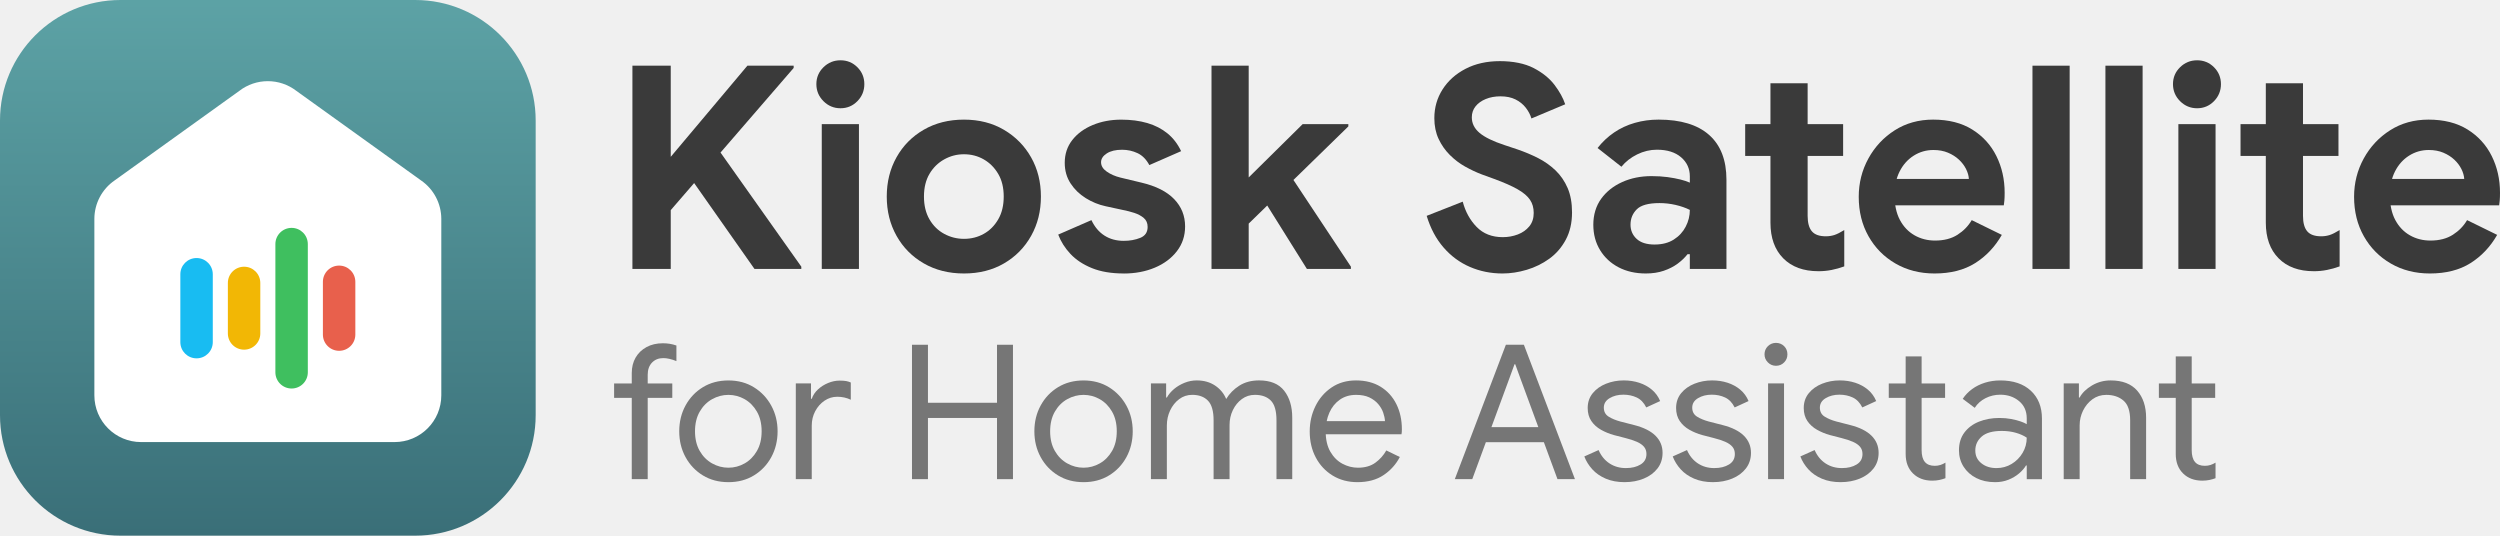
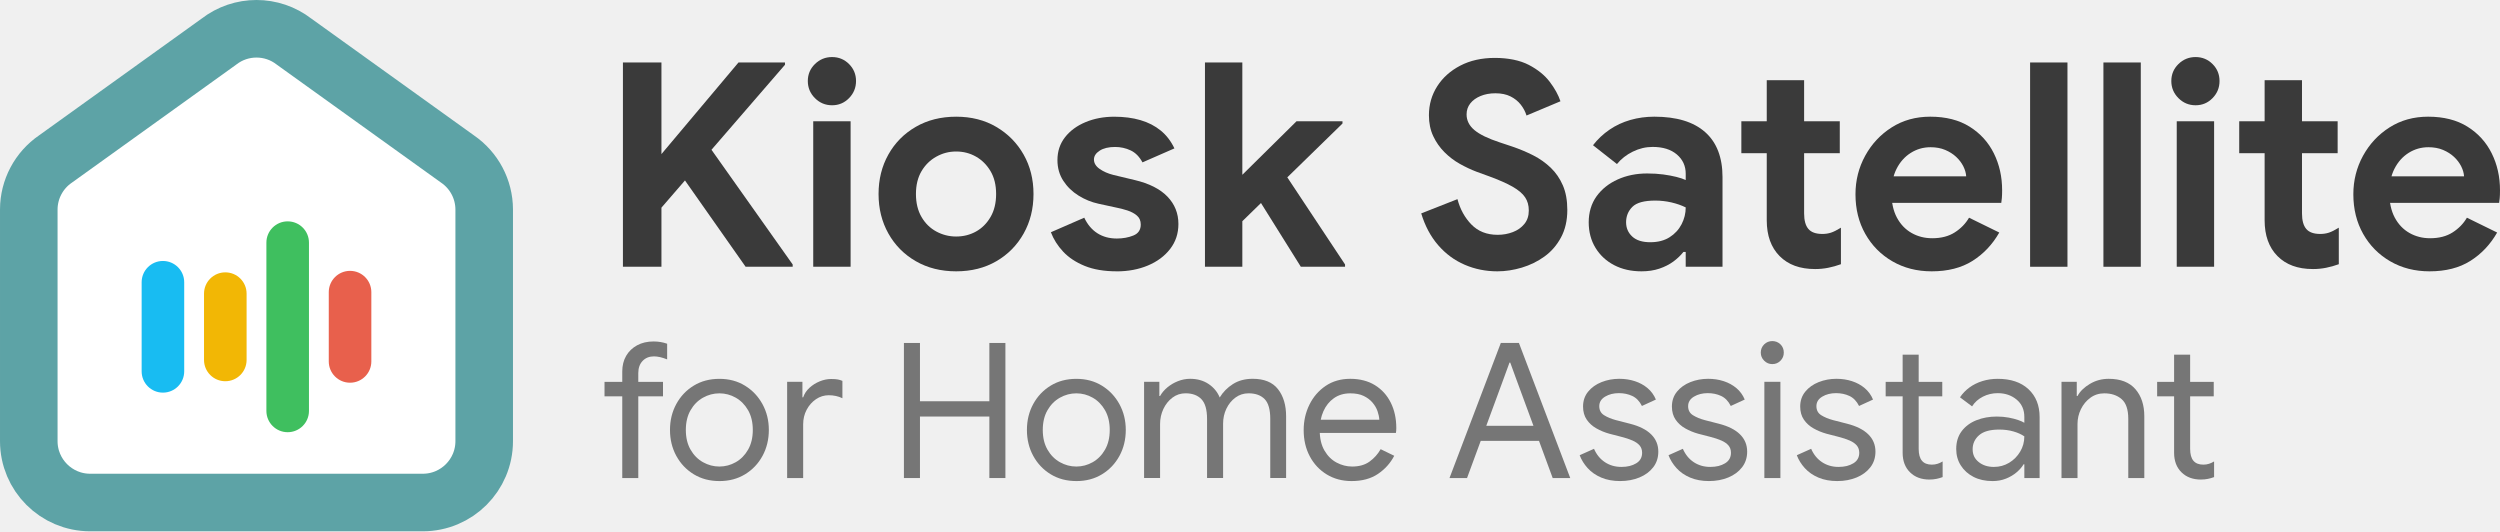
- <svg xmlns="http://www.w3.org/2000/svg" viewBox="0 0 2276.48 487.78">
-   <defs>
-     <linearGradient id="c" x1="838.79" y1="664.46" x2="838.79" y2="663.98" gradientTransform="translate(-858675.501 680403.694) scale(1024 -1024)" gradientUnits="userSpaceOnUse">
-       <stop offset="0" stop-color="#5da3a6" />
-       <stop offset="1" stop-color="#3a6f78" />
-     </linearGradient>
-   </defs>
+ <svg xmlns="http://www.w3.org/2000/svg" viewBox="0 0 2264.97 481.35">
  <g id="a">
-     <path d="M575.87,244.89V59.81h34.9v185.08h-34.9ZM593.97,210.77l.52-48.6,86.08-102.36h42.13v2.07l-128.73,148.89h0ZM687.02,244.89l-64.11-91.25,24.04-27.66,82.72,116.84v2.07h-42.65Z" fill="#3a3a3a" />
-     <path d="M765.35,98.58c-6.03,0-11.2-2.15-15.51-6.46s-6.46-9.48-6.46-15.51,2.15-11.16,6.46-15.38c4.31-4.22,9.48-6.33,15.51-6.33s11.16,2.11,15.38,6.33c4.22,4.22,6.33,9.35,6.33,15.38s-2.11,11.2-6.33,15.51c-4.22,4.31-9.35,6.46-15.38,6.46ZM748.29,244.89V113.06h33.86v131.83h-33.86Z" fill="#3a3a3a" />
-     <path d="M877.79,249.03c-13.79,0-25.98-3.06-36.58-9.18-10.6-6.11-18.87-14.48-24.82-25.07-5.95-10.6-8.92-22.53-8.92-35.8s2.97-25.2,8.92-35.8,14.22-18.96,24.82-25.07c10.6-6.12,22.79-9.18,36.58-9.18s25.93,3.1,36.45,9.31c10.51,6.2,18.74,14.56,24.69,25.07,5.95,10.51,8.92,22.4,8.92,35.67s-2.97,25.2-8.92,35.8-14.18,18.96-24.69,25.07c-10.51,6.12-22.66,9.18-36.45,9.18h0ZM877.79,217.49c6.55,0,12.54-1.51,17.97-4.52,5.43-3.01,9.82-7.41,13.18-13.18s5.04-12.71,5.04-20.81-1.68-14.99-5.04-20.68c-3.36-5.69-7.75-10.08-13.18-13.18-5.43-3.1-11.42-4.65-17.97-4.65s-12.37,1.55-17.96,4.65c-5.6,3.1-10.08,7.5-13.44,13.18-3.36,5.69-5.04,12.58-5.04,20.68s1.68,15.04,5.04,20.81c3.36,5.78,7.84,10.17,13.44,13.18,5.6,3.02,11.59,4.52,17.96,4.52h0Z" fill="#3a3a3a" />
-     <path d="M1023.32,249.03c-11.37,0-21.07-1.64-29.08-4.91s-14.52-7.58-19.52-12.92-8.7-11.2-11.12-17.58l30.24-13.18c2.93,6.2,6.89,10.9,11.89,14.09s10.86,4.78,17.58,4.78c5.51,0,10.51-.9,14.99-2.71,4.48-1.81,6.72-5.13,6.72-9.95,0-3.45-1.16-6.16-3.49-8.14s-5.21-3.53-8.66-4.65c-3.45-1.12-6.98-2.02-10.6-2.71l-15.51-3.36c-6.38-1.38-12.41-3.83-18.09-7.37-5.69-3.53-10.3-8.01-13.83-13.44-3.53-5.43-5.3-11.67-5.3-18.74,0-7.92,2.28-14.82,6.85-20.68,4.56-5.86,10.77-10.42,18.61-13.7,7.84-3.27,16.5-4.91,25.98-4.91,8.79,0,16.71,1.03,23.78,3.1,7.06,2.07,13.18,5.21,18.35,9.44,5.17,4.22,9.31,9.61,12.41,16.16l-28.95,12.67c-2.76-5.17-6.33-8.79-10.73-10.86s-9.09-3.1-14.09-3.1c-5.86,0-10.51,1.12-13.96,3.36s-5.17,4.91-5.17,8.01c0,3.28,1.72,6.12,5.17,8.53,3.45,2.42,7.58,4.23,12.41,5.43l19.39,4.65c13.09,3.1,22.96,8.1,29.6,14.99,6.63,6.89,9.95,15.17,9.95,24.82,0,8.62-2.5,16.16-7.5,22.62-5,6.46-11.72,11.46-20.16,14.99-8.45,3.53-17.84,5.3-28.18,5.3l.02-.03Z" fill="#3a3a3a" />
-     <path d="M1103.19,244.89V59.81h33.86v185.08h-33.86ZM1123.1,217.23v-41.88l63.07-62.3h41.62v2.07l-104.69,102.1h0ZM1190.05,244.89l-44.46-71.09,23.52-23.01,61,92.02v2.07h-40.07,0Z" fill="#3a3a3a" />
-     <path d="M1368.14,249.03c-10.51,0-20.38-1.98-29.6-5.95-9.22-3.96-17.23-9.86-24.04-17.71-6.81-7.84-11.93-17.45-15.38-28.82l32.83-12.92c2.41,9.14,6.63,16.8,12.67,23.01,6.03,6.2,13.96,9.31,23.78,9.31,4.82,0,9.39-.82,13.7-2.46,4.31-1.64,7.79-4.09,10.47-7.37,2.67-3.27,4.01-7.32,4.01-12.15s-1.12-8.66-3.36-12.02-5.99-6.55-11.25-9.56-12.37-6.16-21.33-9.44l-11.37-4.14c-5-1.89-10.04-4.27-15.12-7.11s-9.74-6.37-13.96-10.6c-4.22-4.22-7.63-9.09-10.21-14.6-2.58-5.51-3.88-11.8-3.88-18.87,0-9.65,2.5-18.39,7.5-26.24,5-7.84,11.98-14.09,20.94-18.74s19.39-6.98,31.28-6.98,22.66,2.11,30.76,6.33c8.1,4.22,14.43,9.35,19,15.38,4.56,6.03,7.79,11.89,9.69,17.58l-30.76,12.92c-1.03-3.45-2.76-6.72-5.17-9.82-2.42-3.1-5.52-5.6-9.31-7.5-3.79-1.89-8.36-2.84-13.7-2.84-5,0-9.48.82-13.44,2.46-3.97,1.64-7.07,3.88-9.31,6.72-2.24,2.84-3.36,6.16-3.36,9.95,0,5.52,2.37,10.25,7.11,14.22s12.36,7.67,22.88,11.12l11.63,3.88c6.55,2.24,12.8,4.87,18.74,7.88,5.95,3.02,11.24,6.77,15.9,11.24,4.65,4.48,8.31,9.82,10.99,16.03,2.67,6.2,4.01,13.62,4.01,22.23,0,9.48-1.9,17.75-5.69,24.82-3.79,7.07-8.79,12.84-14.99,17.32-6.2,4.48-13.05,7.84-20.55,10.08s-14.86,3.36-22.1,3.36h-.01Z" fill="#3a3a3a" />
-     <path d="M1498.68,249.03c-9.31,0-17.54-1.85-24.69-5.56-7.15-3.7-12.8-8.92-16.93-15.64s-6.2-14.48-6.2-23.26,2.37-16.97,7.11-23.52,11.12-11.63,19.13-15.25,16.93-5.43,26.75-5.43c5.34,0,10.21.3,14.61.9,4.39.61,8.31,1.34,11.76,2.2,3.44.86,6.29,1.81,8.53,2.84v-5.69c0-7.06-2.67-12.88-8.01-17.45-5.34-4.56-12.67-6.85-21.97-6.85-6.2,0-12.19,1.42-17.97,4.27-5.78,2.84-10.56,6.59-14.35,11.24l-21.71-17.06c4.31-5.51,9.31-10.21,14.99-14.09,5.69-3.88,11.98-6.81,18.87-8.79s14.13-2.97,21.71-2.97c20.16,0,35.5,4.65,46.01,13.96s15.77,22.92,15.77,40.84v81.17h-33.35v-13.44h-2.07c-2.42,3.1-5.43,5.99-9.05,8.66s-7.84,4.82-12.67,6.46c-4.83,1.64-10.25,2.46-16.29,2.46h.02ZM1506.69,222.66c6.89,0,12.71-1.51,17.45-4.52,4.74-3.01,8.36-6.94,10.86-11.76,2.5-4.82,3.75-9.91,3.75-15.25-3.79-1.89-8.1-3.4-12.92-4.52-4.83-1.12-9.74-1.68-14.73-1.68-10,0-16.89,1.9-20.68,5.69-3.79,3.79-5.69,8.45-5.69,13.96,0,5.17,1.85,9.48,5.56,12.92,3.7,3.45,9.18,5.17,16.41,5.17h-.01Z" fill="#3a3a3a" />
-     <path d="M1589.15,142.01v-28.95h24.3v28.95h-24.3ZM1655.84,246.96c-13.62,0-24.3-3.92-32.05-11.76s-11.63-18.65-11.63-32.44v-126.92h33.86v120.72c0,6.38,1.29,11.07,3.88,14.09,2.58,3.02,6.81,4.52,12.67,4.52,2.75,0,5.34-.39,7.75-1.16,2.41-.78,5.43-2.28,9.05-4.52v33.09c-3.79,1.38-7.63,2.46-11.5,3.23-3.88.78-7.88,1.16-12.02,1.16h-.01ZM1644.73,142.01v-28.95h33.6v28.95h-33.6Z" fill="#3a3a3a" />
-     <path d="M1761.57,249.03c-13.27,0-25.12-3.02-35.54-9.05-10.43-6.03-18.61-14.3-24.56-24.82-5.95-10.51-8.92-22.49-8.92-35.93,0-12.58,2.93-24.21,8.79-34.9,5.86-10.68,13.87-19.26,24.04-25.72s21.8-9.69,34.9-9.69c14.13,0,26.02,3.02,35.67,9.05,9.65,6.03,16.97,14.09,21.97,24.17s7.5,21.24,7.5,33.48c0,2.76-.09,5.13-.26,7.11s-.35,3.41-.52,4.27h-113.22v-24.04h81.43c-.17-2.93-1.03-5.95-2.58-9.05s-3.71-5.95-6.46-8.53c-2.76-2.58-6.08-4.69-9.95-6.33-3.88-1.64-8.32-2.46-13.31-2.46-6.55,0-12.54,1.73-17.97,5.17-5.43,3.45-9.69,8.23-12.79,14.35-3.1,6.12-4.65,13.4-4.65,21.84s1.64,16.24,4.91,22.36,7.71,10.77,13.31,13.96c5.6,3.19,11.85,4.78,18.74,4.78,8.1,0,14.9-1.76,20.42-5.3,5.51-3.53,9.82-7.97,12.92-13.31l27.4,13.44c-6.2,10.86-14.31,19.43-24.3,25.72-10,6.29-22.32,9.43-36.96,9.43h-.01Z" fill="#3a3a3a" />
-     <path d="M1850.75,244.89V59.81h33.86v185.08h-33.86Z" fill="#3a3a3a" />
-     <path d="M1917.18,244.89V59.81h33.86v185.08h-33.86Z" fill="#3a3a3a" />
-     <path d="M2000.67,98.58c-6.03,0-11.2-2.15-15.51-6.46s-6.46-9.48-6.46-15.51,2.15-11.16,6.46-15.38c4.31-4.22,9.48-6.33,15.51-6.33s11.16,2.11,15.38,6.33,6.33,9.35,6.33,15.38-2.11,11.2-6.33,15.51c-4.22,4.31-9.35,6.46-15.38,6.46ZM1983.61,244.89V113.06h33.86v131.83h-33.86Z" fill="#3a3a3a" />
-     <path d="M2040.21,142.01v-28.95h24.3v28.95h-24.3,0ZM2106.91,246.96c-13.62,0-24.3-3.92-32.05-11.76s-11.63-18.65-11.63-32.44v-126.92h33.86v120.72c0,6.38,1.29,11.07,3.88,14.09,2.58,3.02,6.81,4.52,12.67,4.52,2.75,0,5.34-.39,7.75-1.16,2.41-.78,5.43-2.28,9.05-4.52v33.09c-3.79,1.38-7.63,2.46-11.5,3.23-3.88.78-7.88,1.16-12.02,1.16h-.01ZM2095.79,142.01v-28.95h33.6v28.95h-33.6Z" fill="#3a3a3a" />
-     <path d="M2212.63,249.03c-13.27,0-25.12-3.02-35.54-9.05-10.43-6.03-18.61-14.3-24.56-24.82-5.95-10.51-8.92-22.49-8.92-35.93,0-12.58,2.93-24.21,8.79-34.9,5.86-10.68,13.87-19.26,24.04-25.72s21.8-9.69,34.9-9.69c14.13,0,26.02,3.02,35.67,9.05,9.65,6.03,16.97,14.09,21.97,24.17s7.5,21.24,7.5,33.48c0,2.76-.09,5.13-.26,7.11s-.35,3.41-.52,4.27h-113.22v-24.04h81.43c-.17-2.93-1.03-5.95-2.58-9.05s-3.71-5.95-6.46-8.53c-2.76-2.58-6.08-4.69-9.95-6.33-3.88-1.64-8.32-2.46-13.31-2.46-6.55,0-12.54,1.73-17.97,5.17-5.43,3.45-9.69,8.23-12.79,14.35-3.1,6.12-4.65,13.4-4.65,21.84s1.64,16.24,4.91,22.36,7.71,10.77,13.31,13.96,11.85,4.78,18.74,4.78c8.1,0,14.9-1.76,20.42-5.3,5.51-3.53,9.82-7.97,12.92-13.31l27.4,13.44c-6.2,10.86-14.31,19.43-24.3,25.72-10,6.29-22.32,9.43-36.96,9.43h0Z" fill="#3a3a3a" />
-     <path d="M559.2,362.31v-13.16h16.92v13.16h-16.92ZM575.27,436.31v-96.57c0-5.35,1.17-10.05,3.5-14.1,2.33-4.04,5.64-7.23,9.91-9.57,4.27-2.33,9.26-3.5,14.96-3.5,2.16,0,4.27.17,6.32.51s4.04.86,5.98,1.54v14.19c-2.28-.91-4.42-1.59-6.41-2.05-2-.45-3.85-.68-5.55-.68-4.22,0-7.64,1.37-10.26,4.1s-3.93,6.44-3.93,11.11v95.03h-14.53.01ZM588.94,362.31v-13.16h23.24v13.16h-23.24Z" fill="#767676" />
-     <path d="M663.29,439.05c-8.78,0-16.52-2.05-23.24-6.15s-11.99-9.66-15.81-16.66c-3.82-7.01-5.73-14.84-5.73-23.5s1.91-16.49,5.73-23.5,9.09-12.56,15.81-16.66,14.47-6.15,23.24-6.15,16.52,2.08,23.24,6.24,11.99,9.74,15.81,16.75,5.73,14.79,5.73,23.33-1.91,16.49-5.73,23.5-9.09,12.56-15.81,16.66-14.47,6.15-23.24,6.15h0ZM663.29,425.89c5.24,0,10.17-1.31,14.79-3.93,4.61-2.62,8.35-6.41,11.19-11.37,2.85-4.96,4.27-10.91,4.27-17.86s-1.43-12.9-4.27-17.86c-2.85-4.96-6.58-8.74-11.19-11.37-4.61-2.62-9.54-3.93-14.79-3.93s-10.2,1.31-14.87,3.93-8.43,6.41-11.28,11.37c-2.85,4.96-4.27,10.91-4.27,17.86s1.42,12.9,4.27,17.86c2.85,4.96,6.61,8.75,11.28,11.37,4.67,2.62,9.63,3.93,14.87,3.93h0Z" fill="#767676" />
-     <path d="M724.65,436.31v-87.17h13.84v14.02h.68c1.14-3.3,3.05-6.18,5.73-8.63s5.75-4.38,9.23-5.81c3.47-1.42,6.92-2.14,10.34-2.14,2.62,0,4.67.14,6.15.43,1.48.29,2.85.71,4.1,1.28v15.72c-1.82-.91-3.79-1.59-5.9-2.05-2.11-.45-4.25-.68-6.41-.68-4.22,0-8.09,1.2-11.62,3.59-3.53,2.39-6.35,5.58-8.46,9.57-2.11,3.99-3.16,8.37-3.16,13.16v48.71h-14.53.01Z" fill="#767676" />
-     <path d="M830.45,436.31v-122.38h14.53v122.38h-14.53ZM838.14,380.59v-13.84h73.15v13.84h-73.15ZM907.87,436.31v-122.38h14.53v122.38h-14.53Z" fill="#767676" />
-     <path d="M986.67,439.05c-8.78,0-16.52-2.05-23.24-6.15s-11.99-9.66-15.81-16.66c-3.82-7.01-5.73-14.84-5.73-23.5s1.91-16.49,5.73-23.5,9.09-12.56,15.81-16.66,14.47-6.15,23.24-6.15,16.52,2.08,23.24,6.24,11.99,9.74,15.81,16.75c3.82,7.01,5.73,14.79,5.73,23.33s-1.91,16.49-5.73,23.5c-3.82,7.01-9.09,12.56-15.81,16.66s-14.47,6.15-23.24,6.15h0ZM986.67,425.89c5.24,0,10.17-1.31,14.79-3.93,4.61-2.62,8.35-6.41,11.19-11.37,2.85-4.96,4.27-10.91,4.27-17.86s-1.43-12.9-4.27-17.86c-2.85-4.96-6.58-8.74-11.19-11.37-4.61-2.62-9.54-3.93-14.79-3.93s-10.2,1.31-14.87,3.93-8.43,6.41-11.28,11.37c-2.85,4.96-4.27,10.91-4.27,17.86s1.42,12.9,4.27,17.86c2.85,4.96,6.61,8.75,11.28,11.37,4.67,2.62,9.63,3.93,14.87,3.93h0Z" fill="#767676" />
-     <path d="M1048.03,436.31v-87.17h13.84v12.82h.68c1.59-2.85,3.79-5.44,6.58-7.78,2.79-2.33,5.98-4.21,9.57-5.64,3.59-1.42,7.26-2.14,11.02-2.14,6.49,0,12.08,1.57,16.75,4.7,4.67,3.14,8.03,7.21,10.08,12.22,2.96-4.9,6.95-8.94,11.96-12.14,5.01-3.19,11-4.79,17.95-4.79,10.37,0,18,3.14,22.9,9.4,4.9,6.27,7.35,14.47,7.35,24.61v55.89h-14.36v-53.67c0-8.43-1.71-14.38-5.13-17.86-3.42-3.47-8.26-5.21-14.53-5.21-4.44,0-8.4,1.28-11.88,3.85-3.48,2.56-6.21,5.93-8.2,10.08-2,4.16-2.99,8.69-2.99,13.59v49.22h-14.53v-53.5c0-8.43-1.71-14.41-5.13-17.95-3.42-3.53-8.2-5.3-14.36-5.3-4.44,0-8.4,1.31-11.88,3.93s-6.21,6.04-8.2,10.26-2.99,8.78-2.99,13.67v48.88h-14.53l.03.03Z" fill="#767676" />
-     <path d="M1236.04,439.05c-8.43,0-15.93-2-22.48-5.98-6.55-3.99-11.68-9.46-15.38-16.41s-5.56-14.87-5.56-23.76c0-8.32,1.74-16.01,5.21-23.07s8.38-12.73,14.7-17.01c6.32-4.27,13.76-6.41,22.3-6.41s16.09,1.91,22.31,5.73c6.21,3.82,11,9.09,14.36,15.81s5.04,14.42,5.04,23.07c0,.8-.03,1.6-.09,2.39-.06.8-.14,1.48-.26,2.05h-75.03v-11.96h59.99c-.11-2.39-.66-4.98-1.62-7.78-.97-2.79-2.51-5.41-4.61-7.86-2.11-2.45-4.79-4.44-8.03-5.98s-7.26-2.31-12.05-2.31c-5.7,0-10.63,1.45-14.78,4.36-4.16,2.91-7.35,6.87-9.57,11.88-2.22,5.02-3.33,10.71-3.33,17.09,0,7.41,1.42,13.56,4.27,18.46s6.52,8.55,11.02,10.94,9.2,3.59,14.1,3.59c6.38,0,11.65-1.51,15.81-4.53s7.49-6.75,10-11.2l12.31,5.98c-3.42,6.61-8.32,12.08-14.7,16.41-6.38,4.33-14.36,6.5-23.93,6.5h0Z" fill="#767676" />
-     <path d="M1324.74,436.31l46.49-122.38h16.41l46.49,122.38h-15.9l-33.67-91.44-4.79-13.16h-.68l-4.79,13.16-33.67,91.44h-15.9.01ZM1344.57,402.64l4.96-13.67h28.2v13.67h-33.16,0ZM1377.73,402.64v-13.67h28.2l4.96,13.67h-33.16,0Z" fill="#767676" />
-     <path d="M1479.42,439.05c-6.49,0-12.22-1.05-17.18-3.16-4.96-2.11-9.06-4.96-12.31-8.55s-5.67-7.49-7.26-11.71l12.99-5.81c2.28,5.24,5.58,9.29,9.91,12.14,4.33,2.85,9.29,4.27,14.87,4.27s9.83-1.08,13.42-3.25c3.59-2.16,5.38-5.35,5.38-9.57,0-2.62-.74-4.81-2.22-6.58-1.48-1.76-3.65-3.27-6.5-4.53-2.85-1.25-6.32-2.39-10.43-3.42l-10.6-2.74c-4.1-1.14-7.98-2.74-11.62-4.79-3.65-2.05-6.58-4.7-8.8-7.95-2.22-3.25-3.33-7.21-3.33-11.88,0-5.24,1.54-9.74,4.61-13.5,3.08-3.76,7.12-6.64,12.14-8.63,5.01-1.99,10.37-2.99,16.07-2.99,5.01,0,9.71.71,14.1,2.14,4.38,1.43,8.23,3.53,11.54,6.32,3.3,2.79,5.81,6.24,7.52,10.34l-12.65,5.81c-2.17-4.33-5.07-7.35-8.72-9.06s-7.69-2.56-12.14-2.56c-4.79,0-8.95,1.05-12.48,3.16-3.53,2.11-5.3,4.99-5.3,8.63s1.45,6.38,4.36,8.2,6.47,3.31,10.68,4.44l12.65,3.25c8.55,2.17,14.98,5.38,19.31,9.66,4.33,4.27,6.49,9.49,6.49,15.64,0,5.47-1.54,10.2-4.61,14.19-3.08,3.99-7.24,7.07-12.48,9.23s-11.05,3.25-17.43,3.25h.02Z" fill="#767676" />
-     <path d="M1559.92,439.05c-6.49,0-12.22-1.05-17.18-3.16-4.96-2.11-9.06-4.96-12.31-8.55s-5.67-7.49-7.26-11.71l12.99-5.81c2.28,5.24,5.58,9.29,9.91,12.14,4.33,2.85,9.29,4.27,14.87,4.27s9.83-1.08,13.42-3.25c3.59-2.16,5.38-5.35,5.38-9.57,0-2.62-.74-4.81-2.22-6.58-1.48-1.76-3.65-3.27-6.5-4.53-2.85-1.25-6.32-2.39-10.43-3.42l-10.6-2.74c-4.1-1.14-7.98-2.74-11.62-4.79-3.65-2.05-6.58-4.7-8.8-7.95-2.22-3.25-3.33-7.21-3.33-11.88,0-5.24,1.54-9.74,4.61-13.5,3.08-3.76,7.12-6.64,12.14-8.63,5.01-1.99,10.37-2.99,16.07-2.99,5.01,0,9.71.71,14.1,2.14,4.38,1.43,8.23,3.53,11.54,6.32,3.3,2.79,5.81,6.24,7.52,10.34l-12.65,5.81c-2.17-4.33-5.07-7.35-8.72-9.06s-7.69-2.56-12.14-2.56c-4.79,0-8.95,1.05-12.48,3.16-3.53,2.11-5.3,4.99-5.3,8.63s1.45,6.38,4.36,8.2,6.47,3.31,10.68,4.44l12.65,3.25c8.55,2.17,14.98,5.38,19.31,9.66,4.33,4.27,6.49,9.49,6.49,15.64,0,5.47-1.54,10.2-4.61,14.19-3.08,3.99-7.24,7.07-12.48,9.23s-11.05,3.25-17.43,3.25h.02Z" fill="#767676" />
-     <path d="M1617.18,333.08c-2.85,0-5.3-1.03-7.35-3.08-2.05-2.05-3.08-4.5-3.08-7.35s1.03-5.44,3.08-7.44c2.05-1.99,4.5-2.99,7.35-2.99s5.44,1,7.44,2.99c1.99,1.99,2.99,4.47,2.99,7.44s-1,5.3-2.99,7.35c-2,2.05-4.47,3.08-7.44,3.08ZM1610,436.31v-87.17h14.53v87.17h-14.53Z" fill="#767676" />
-     <path d="M1676.15,439.05c-6.49,0-12.22-1.05-17.18-3.16-4.96-2.11-9.06-4.96-12.31-8.55s-5.67-7.49-7.26-11.71l12.99-5.81c2.28,5.24,5.58,9.29,9.91,12.14,4.33,2.85,9.29,4.27,14.87,4.27s9.83-1.08,13.42-3.25c3.59-2.16,5.38-5.35,5.38-9.57,0-2.62-.74-4.81-2.22-6.58-1.48-1.76-3.65-3.27-6.5-4.53-2.85-1.25-6.32-2.39-10.43-3.42l-10.6-2.74c-4.1-1.14-7.98-2.74-11.62-4.79-3.65-2.05-6.58-4.7-8.8-7.95-2.22-3.25-3.33-7.21-3.33-11.88,0-5.24,1.54-9.74,4.61-13.5,3.08-3.76,7.12-6.64,12.14-8.63,5.01-1.99,10.37-2.99,16.07-2.99,5.01,0,9.71.71,14.1,2.14,4.38,1.43,8.23,3.53,11.54,6.32,3.3,2.79,5.81,6.24,7.52,10.34l-12.65,5.81c-2.17-4.33-5.07-7.35-8.72-9.06s-7.69-2.56-12.14-2.56c-4.79,0-8.95,1.05-12.48,3.16-3.53,2.11-5.3,4.99-5.3,8.63s1.45,6.38,4.36,8.2,6.47,3.31,10.68,4.44l12.65,3.25c8.55,2.17,14.98,5.38,19.31,9.66,4.33,4.27,6.49,9.49,6.49,15.64,0,5.47-1.54,10.2-4.61,14.19-3.08,3.99-7.24,7.07-12.48,9.23s-11.05,3.25-17.43,3.25h.02Z" fill="#767676" />
-     <path d="M1719.9,362.31v-13.16h16.24v13.16h-16.24ZM1759.56,437.68c-7.29,0-13.16-2.19-17.61-6.58-4.44-4.38-6.67-10.28-6.67-17.69v-88.88h14.53v85.29c0,4.9,1,8.52,2.99,10.85,1.99,2.34,4.98,3.5,8.97,3.5,1.82,0,3.53-.26,5.13-.77,1.59-.51,3.13-1.22,4.61-2.14v14.19c-1.82.68-3.7,1.22-5.64,1.62-1.94.4-4.05.6-6.32.6h.01ZM1748.96,362.31v-13.16h22.22v13.16h-22.22Z" fill="#767676" />
-     <path d="M1816.64,439.05c-6.5,0-12.19-1.26-17.09-3.76-4.9-2.51-8.75-5.95-11.54-10.34-2.79-4.38-4.19-9.37-4.19-14.96,0-6.38,1.65-11.76,4.96-16.15,3.3-4.38,7.75-7.69,13.33-9.91s11.73-3.33,18.46-3.33c3.87,0,7.46.32,10.77.94,3.3.63,6.18,1.37,8.63,2.22s4.3,1.68,5.56,2.48v-5.3c0-6.61-2.34-11.85-7.01-15.72s-10.37-5.81-17.09-5.81c-4.79,0-9.26,1.05-13.42,3.16-4.16,2.11-7.44,5.04-9.83,8.8l-10.94-8.2c2.28-3.42,5.13-6.38,8.55-8.89s7.32-4.44,11.71-5.81c4.38-1.37,9.03-2.05,13.93-2.05,11.85,0,21.14,3.14,27.86,9.4,6.72,6.27,10.09,14.7,10.09,25.3v55.21h-13.84v-12.48h-.68c-1.48,2.51-3.59,4.93-6.32,7.26-2.74,2.34-5.96,4.25-9.66,5.73-3.7,1.48-7.78,2.22-12.22,2.22h-.02ZM1818.01,426.23c5.01,0,9.6-1.25,13.76-3.76s7.49-5.87,10-10.08,3.76-8.83,3.76-13.84c-2.62-1.82-5.9-3.3-9.83-4.44-3.93-1.14-8.23-1.71-12.9-1.71-8.32,0-14.42,1.71-18.29,5.13-3.88,3.42-5.81,7.64-5.81,12.65s1.82,8.66,5.47,11.62,8.26,4.44,13.84,4.44h0Z" fill="#767676" />
-     <path d="M1879.2,436.31v-87.17h13.84v12.82h.68c2.28-4.21,6.01-7.86,11.19-10.94,5.18-3.08,10.85-4.61,17.01-4.61,10.71,0,18.77,3.11,24.19,9.31,5.41,6.21,8.12,14.44,8.12,24.7v55.89h-14.53v-53.67c0-8.43-2.02-14.38-6.07-17.86-4.05-3.47-9.26-5.21-15.64-5.21-4.79,0-9,1.34-12.65,4.02s-6.5,6.13-8.55,10.34c-2.05,4.22-3.08,8.66-3.08,13.33v49.05h-14.53.02Z" fill="#767676" />
-     <path d="M1965.85,362.31v-13.16h16.24v13.16h-16.24ZM2005.5,437.68c-7.29,0-13.16-2.19-17.61-6.58-4.44-4.38-6.67-10.28-6.67-17.69v-88.88h14.53v85.29c0,4.9,1,8.52,2.99,10.85,1.99,2.34,4.98,3.5,8.97,3.5,1.82,0,3.53-.26,5.13-.77,1.59-.51,3.13-1.22,4.61-2.14v14.19c-1.82.68-3.7,1.22-5.64,1.62-1.94.4-4.05.6-6.32.6h.01ZM1994.91,362.31v-13.16h22.22v13.16h-22.22Z" fill="#767676" />
+     <g id="b">
+       <path d="M564.36,241.68V56.6h34.9v185.08h-34.9ZM582.46,207.56l.52-48.6,86.08-102.36h42.13v2.07l-128.73,148.89h0ZM675.51,241.68l-64.11-91.25,24.04-27.66,82.72,116.84v2.07h-42.65Z" fill="#3a3a3a" />
+       <path d="M753.84,95.37c-6.03,0-11.2-2.15-15.51-6.46s-6.46-9.48-6.46-15.51,2.15-11.16,6.46-15.38c4.31-4.22,9.48-6.33,15.51-6.33s11.16,2.11,15.38,6.33c4.22,4.22,6.33,9.35,6.33,15.38s-2.11,11.2-6.33,15.51c-4.22,4.31-9.35,6.46-15.38,6.46ZM736.78,241.68V109.85h33.86v131.83h-33.86Z" fill="#3a3a3a" />
+       <path d="M866.28,245.82c-13.79,0-25.98-3.06-36.58-9.18-10.6-6.11-18.87-14.48-24.82-25.07-5.95-10.6-8.92-22.53-8.92-35.8s2.97-25.2,8.92-35.8,14.22-18.96,24.82-25.07c10.6-6.12,22.79-9.18,36.58-9.18s25.93,3.1,36.45,9.31c10.51,6.2,18.74,14.56,24.69,25.07,5.95,10.51,8.92,22.4,8.92,35.67s-2.97,25.2-8.92,35.8-14.18,18.96-24.69,25.07c-10.51,6.12-22.66,9.18-36.45,9.18h0ZM866.28,214.28c6.55,0,12.54-1.51,17.97-4.52,5.43-3.01,9.82-7.41,13.18-13.18s5.04-12.71,5.04-20.81-1.68-14.99-5.04-20.68c-3.36-5.69-7.75-10.08-13.18-13.18-5.43-3.1-11.42-4.65-17.97-4.65s-12.37,1.55-17.96,4.65c-5.6,3.1-10.08,7.5-13.44,13.18-3.36,5.69-5.04,12.58-5.04,20.68s1.68,15.04,5.04,20.81c3.36,5.78,7.84,10.17,13.44,13.18,5.6,3.02,11.59,4.52,17.96,4.52h0Z" fill="#3a3a3a" />
+       <path d="M1011.81,245.82c-11.37,0-21.07-1.64-29.08-4.91s-14.52-7.58-19.52-12.92-8.7-11.2-11.12-17.58l30.24-13.18c2.93,6.2,6.89,10.9,11.89,14.09s10.86,4.78,17.58,4.78c5.51,0,10.51-.9,14.99-2.71,4.48-1.81,6.72-5.13,6.72-9.95,0-3.45-1.16-6.16-3.49-8.14s-5.21-3.53-8.66-4.65c-3.45-1.12-6.98-2.02-10.6-2.71l-15.51-3.36c-6.38-1.38-12.41-3.83-18.09-7.37-5.69-3.53-10.3-8.01-13.83-13.44-3.53-5.43-5.3-11.67-5.3-18.74,0-7.92,2.28-14.82,6.85-20.68,4.56-5.86,10.77-10.42,18.61-13.7,7.84-3.27,16.5-4.91,25.98-4.91,8.79,0,16.71,1.03,23.78,3.1,7.06,2.07,13.18,5.21,18.35,9.44,5.17,4.22,9.31,9.61,12.41,16.16l-28.95,12.67c-2.76-5.17-6.33-8.79-10.73-10.86s-9.09-3.1-14.09-3.1c-5.86,0-10.51,1.12-13.96,3.36s-5.17,4.91-5.17,8.01c0,3.28,1.72,6.12,5.17,8.53,3.45,2.42,7.58,4.23,12.41,5.43l19.39,4.65c13.09,3.1,22.96,8.1,29.6,14.99,6.63,6.89,9.95,15.17,9.95,24.82,0,8.62-2.5,16.16-7.5,22.62-5,6.46-11.72,11.46-20.16,14.99-8.45,3.53-17.84,5.3-28.18,5.3l.02-.03h0Z" fill="#3a3a3a" />
+       <path d="M1091.68,241.68V56.6h33.86v185.08h-33.86ZM1111.59,214.02v-41.88l63.07-62.3h41.62v2.07l-104.69,102.1h0ZM1178.54,241.68l-44.46-71.09,23.52-23.01,61,92.02v2.07h-40.07,0Z" fill="#3a3a3a" />
+       <path d="M1356.63,245.82c-10.51,0-20.38-1.98-29.6-5.95-9.22-3.96-17.23-9.86-24.04-17.71-6.81-7.84-11.93-17.45-15.38-28.82l32.83-12.92c2.41,9.14,6.63,16.8,12.67,23.01,6.03,6.2,13.96,9.31,23.78,9.31,4.82,0,9.39-.82,13.7-2.46,4.31-1.64,7.79-4.09,10.47-7.37,2.67-3.27,4.01-7.32,4.01-12.15s-1.12-8.66-3.36-12.02-5.99-6.55-11.25-9.56-12.37-6.16-21.33-9.44l-11.37-4.14c-5-1.89-10.04-4.27-15.12-7.11s-9.74-6.37-13.96-10.6c-4.22-4.22-7.63-9.09-10.21-14.6s-3.88-11.8-3.88-18.87c0-9.65,2.5-18.39,7.5-26.24,5-7.84,11.98-14.09,20.94-18.74s19.39-6.98,31.28-6.98,22.66,2.11,30.76,6.33c8.1,4.22,14.43,9.35,19,15.38,4.56,6.03,7.79,11.89,9.69,17.58l-30.76,12.92c-1.03-3.45-2.76-6.72-5.17-9.82-2.42-3.1-5.52-5.6-9.31-7.5-3.79-1.89-8.36-2.84-13.7-2.84-5,0-9.48.82-13.44,2.46-3.97,1.64-7.07,3.88-9.31,6.72-2.24,2.84-3.36,6.16-3.36,9.95,0,5.52,2.37,10.25,7.11,14.22s12.36,7.67,22.88,11.12l11.63,3.88c6.55,2.24,12.8,4.87,18.74,7.88,5.95,3.02,11.24,6.77,15.9,11.24,4.65,4.48,8.31,9.82,10.99,16.03,2.67,6.2,4.01,13.62,4.01,22.23,0,9.48-1.9,17.75-5.69,24.82-3.79,7.07-8.79,12.84-14.99,17.32-6.2,4.48-13.05,7.84-20.55,10.08s-14.86,3.36-22.1,3.36h-.01Z" fill="#3a3a3a" />
+       <path d="M1487.17,245.82c-9.31,0-17.54-1.85-24.69-5.56-7.15-3.7-12.8-8.92-16.93-15.64s-6.2-14.48-6.2-23.26,2.37-16.97,7.11-23.52,11.12-11.63,19.13-15.25,16.93-5.43,26.75-5.43c5.34,0,10.21.3,14.61.9,4.39.61,8.31,1.34,11.76,2.2,3.44.86,6.29,1.81,8.53,2.84v-5.69c0-7.06-2.67-12.88-8.01-17.45-5.34-4.56-12.67-6.85-21.97-6.85-6.2,0-12.19,1.42-17.97,4.27-5.78,2.84-10.56,6.59-14.35,11.24l-21.71-17.06c4.31-5.51,9.31-10.21,14.99-14.09,5.69-3.88,11.98-6.81,18.87-8.79s14.13-2.97,21.71-2.97c20.16,0,35.5,4.65,46.01,13.96s15.77,22.92,15.77,40.84v81.17h-33.35v-13.44h-2.07c-2.42,3.1-5.43,5.99-9.05,8.66s-7.84,4.82-12.67,6.46c-4.83,1.64-10.25,2.46-16.29,2.46h.02,0ZM1495.18,219.45c6.89,0,12.71-1.51,17.45-4.52,4.74-3.01,8.36-6.94,10.86-11.76,2.5-4.82,3.75-9.91,3.75-15.25-3.79-1.89-8.1-3.4-12.92-4.52-4.83-1.12-9.74-1.68-14.73-1.68-10,0-16.89,1.9-20.68,5.69-3.79,3.79-5.69,8.45-5.69,13.96,0,5.17,1.85,9.48,5.56,12.92,3.7,3.45,9.18,5.17,16.41,5.17h-.01Z" fill="#3a3a3a" />
+       <path d="M1577.64,138.8v-28.95h24.3v28.95h-24.3ZM1644.33,243.75c-13.62,0-24.3-3.92-32.05-11.76s-11.63-18.65-11.63-32.44v-126.92h33.86v120.72c0,6.38,1.29,11.07,3.88,14.09,2.58,3.02,6.81,4.52,12.67,4.52,2.75,0,5.34-.39,7.75-1.16,2.41-.78,5.43-2.28,9.05-4.52v33.09c-3.79,1.38-7.63,2.46-11.5,3.23-3.88.78-7.88,1.16-12.02,1.16h-.01ZM1633.22,138.8v-28.95h33.6v28.95h-33.6Z" fill="#3a3a3a" />
+       <path d="M1750.06,245.82c-13.27,0-25.12-3.02-35.54-9.05-10.43-6.03-18.61-14.3-24.56-24.82-5.95-10.51-8.92-22.49-8.92-35.93,0-12.58,2.93-24.21,8.79-34.9,5.86-10.68,13.87-19.26,24.04-25.72s21.8-9.69,34.9-9.69c14.13,0,26.02,3.02,35.67,9.05,9.65,6.03,16.97,14.09,21.97,24.17s7.5,21.24,7.5,33.48c0,2.76-.09,5.13-.26,7.11s-.35,3.41-.52,4.27h-113.22v-24.04h81.43c-.17-2.93-1.03-5.95-2.58-9.05s-3.71-5.95-6.46-8.53c-2.76-2.58-6.08-4.69-9.95-6.33-3.88-1.64-8.32-2.46-13.31-2.46-6.55,0-12.54,1.73-17.97,5.17-5.43,3.45-9.69,8.23-12.79,14.35-3.1,6.12-4.65,13.4-4.65,21.84s1.64,16.24,4.91,22.36,7.71,10.77,13.31,13.96c5.6,3.19,11.85,4.78,18.74,4.78,8.1,0,14.9-1.76,20.42-5.3,5.51-3.53,9.82-7.97,12.92-13.31l27.4,13.44c-6.2,10.86-14.31,19.43-24.3,25.72-10,6.29-22.32,9.43-36.96,9.43h-.01Z" fill="#3a3a3a" />
+       <path d="M1839.24,241.68V56.6h33.86v185.08h-33.86Z" fill="#3a3a3a" />
+       <path d="M1905.67,241.68V56.6h33.86v185.08h-33.86Z" fill="#3a3a3a" />
+       <path d="M1989.16,95.37c-6.03,0-11.2-2.15-15.51-6.46s-6.46-9.48-6.46-15.51,2.15-11.16,6.46-15.38c4.31-4.22,9.48-6.33,15.51-6.33s11.16,2.11,15.38,6.33,6.33,9.35,6.33,15.38-2.11,11.2-6.33,15.51c-4.22,4.31-9.35,6.46-15.38,6.46ZM1972.1,241.68V109.85h33.86v131.83h-33.86Z" fill="#3a3a3a" />
+       <path d="M2028.7,138.8v-28.95h24.3v28.95h-24.3ZM2095.4,243.75c-13.62,0-24.3-3.92-32.05-11.76s-11.63-18.65-11.63-32.44v-126.92h33.86v120.72c0,6.38,1.29,11.07,3.88,14.09,2.58,3.02,6.81,4.52,12.67,4.52,2.75,0,5.34-.39,7.75-1.16,2.41-.78,5.43-2.28,9.05-4.52v33.09c-3.79,1.38-7.63,2.46-11.5,3.23-3.88.78-7.88,1.16-12.02,1.16h-.01ZM2084.28,138.8v-28.95h33.6v28.95h-33.6Z" fill="#3a3a3a" />
+       <path d="M2201.12,245.82c-13.27,0-25.12-3.02-35.54-9.05-10.43-6.03-18.61-14.3-24.56-24.82-5.95-10.51-8.92-22.49-8.92-35.93,0-12.58,2.93-24.21,8.79-34.9,5.86-10.68,13.87-19.26,24.04-25.72s21.8-9.69,34.9-9.69c14.13,0,26.02,3.02,35.67,9.05,9.65,6.03,16.97,14.09,21.97,24.17s7.5,21.24,7.5,33.48c0,2.76-.09,5.13-.26,7.11s-.35,3.41-.52,4.27h-113.22v-24.04h81.43c-.17-2.93-1.03-5.95-2.58-9.05s-3.71-5.95-6.46-8.53c-2.76-2.58-6.08-4.69-9.95-6.33-3.88-1.64-8.32-2.46-13.31-2.46-6.55,0-12.54,1.73-17.97,5.17-5.43,3.45-9.69,8.23-12.79,14.35-3.1,6.12-4.65,13.4-4.65,21.84s1.64,16.24,4.91,22.36,7.71,10.77,13.31,13.96,11.85,4.78,18.74,4.78c8.1,0,14.9-1.76,20.42-5.3,5.51-3.53,9.82-7.97,12.92-13.31l27.4,13.44c-6.2,10.86-14.31,19.43-24.3,25.72-10,6.29-22.32,9.43-36.96,9.43h0Z" fill="#3a3a3a" />
+       <path d="M547.69,359.1v-13.16h16.92v13.16h-16.92ZM563.76,433.1v-96.57c0-5.35,1.17-10.05,3.5-14.1,2.33-4.04,5.64-7.23,9.91-9.57,4.27-2.33,9.26-3.5,14.96-3.5,2.16,0,4.27.17,6.32.51s4.04.86,5.98,1.54v14.19c-2.28-.91-4.42-1.59-6.41-2.05-2-.45-3.85-.68-5.55-.68-4.22,0-7.64,1.37-10.26,4.1s-3.93,6.44-3.93,11.11v95.03h-14.53.01ZM577.43,359.1v-13.16h23.24v13.16h-23.24Z" fill="#767676" />
+       <path d="M651.78,435.84c-8.78,0-16.52-2.05-23.24-6.15s-11.99-9.66-15.81-16.66c-3.82-7.01-5.73-14.84-5.73-23.5s1.91-16.49,5.73-23.5,9.09-12.56,15.81-16.66,14.47-6.15,23.24-6.15,16.52,2.08,23.24,6.24,11.99,9.74,15.81,16.75,5.73,14.79,5.73,23.33-1.91,16.49-5.73,23.5-9.09,12.56-15.81,16.66-14.47,6.15-23.24,6.15h0ZM651.78,422.68c5.24,0,10.17-1.31,14.79-3.93,4.61-2.62,8.35-6.41,11.19-11.37,2.85-4.96,4.27-10.91,4.27-17.86s-1.43-12.9-4.27-17.86c-2.85-4.96-6.58-8.74-11.19-11.37-4.61-2.62-9.54-3.93-14.79-3.93s-10.2,1.31-14.87,3.93-8.43,6.41-11.28,11.37c-2.85,4.96-4.27,10.91-4.27,17.86s1.42,12.9,4.27,17.86c2.85,4.96,6.61,8.75,11.28,11.37,4.67,2.62,9.63,3.93,14.87,3.93h0Z" fill="#767676" />
+       <path d="M713.14,433.1v-87.17h13.84v14.02h.68c1.14-3.3,3.05-6.18,5.73-8.63s5.75-4.38,9.23-5.81c3.47-1.42,6.92-2.14,10.34-2.14,2.62,0,4.67.14,6.15.43,1.48.29,2.85.71,4.1,1.28v15.72c-1.82-.91-3.79-1.59-5.9-2.05-2.11-.45-4.25-.68-6.41-.68-4.22,0-8.09,1.2-11.62,3.59-3.53,2.39-6.35,5.58-8.46,9.57-2.11,3.99-3.16,8.37-3.16,13.16v48.71h-14.53.01Z" fill="#767676" />
+       <path d="M818.94,433.1v-122.38h14.53v122.38h-14.53ZM826.63,377.38v-13.84h73.15v13.84h-73.15ZM896.36,433.1v-122.38h14.53v122.38h-14.53Z" fill="#767676" />
+       <path d="M975.16,435.84c-8.78,0-16.52-2.05-23.24-6.15s-11.99-9.66-15.81-16.66c-3.82-7.01-5.73-14.84-5.73-23.5s1.91-16.49,5.73-23.5,9.09-12.56,15.81-16.66,14.47-6.15,23.24-6.15,16.52,2.08,23.24,6.24,11.99,9.74,15.81,16.75c3.82,7.01,5.73,14.79,5.73,23.33s-1.91,16.49-5.73,23.5c-3.82,7.01-9.09,12.56-15.81,16.66s-14.47,6.15-23.24,6.15h0ZM975.16,422.68c5.24,0,10.17-1.31,14.79-3.93,4.61-2.62,8.35-6.41,11.19-11.37,2.85-4.96,4.27-10.91,4.27-17.86s-1.43-12.9-4.27-17.86c-2.85-4.96-6.58-8.74-11.19-11.37-4.61-2.62-9.54-3.93-14.79-3.93s-10.2,1.31-14.87,3.93-8.43,6.41-11.28,11.37c-2.85,4.96-4.27,10.91-4.27,17.86s1.42,12.9,4.27,17.86c2.85,4.96,6.61,8.75,11.28,11.37,4.67,2.62,9.63,3.93,14.87,3.93h0Z" fill="#767676" />
+       <path d="M1036.52,433.1v-87.17h13.84v12.82h.68c1.59-2.85,3.79-5.44,6.58-7.78,2.79-2.33,5.98-4.21,9.57-5.64,3.59-1.42,7.26-2.14,11.02-2.14,6.49,0,12.08,1.57,16.75,4.7,4.67,3.14,8.03,7.21,10.08,12.22,2.96-4.9,6.95-8.94,11.96-12.14,5.01-3.19,11-4.79,17.95-4.79,10.37,0,18,3.14,22.9,9.4,4.9,6.27,7.35,14.47,7.35,24.61v55.89h-14.36v-53.67c0-8.43-1.71-14.38-5.13-17.86-3.42-3.47-8.26-5.21-14.53-5.21-4.44,0-8.4,1.28-11.88,3.85-3.48,2.56-6.21,5.93-8.2,10.08-2,4.16-2.99,8.69-2.99,13.59v49.22h-14.53v-53.5c0-8.43-1.71-14.41-5.13-17.95-3.42-3.53-8.2-5.3-14.36-5.3-4.44,0-8.4,1.31-11.88,3.93s-6.21,6.04-8.2,10.26-2.99,8.78-2.99,13.67v48.88h-14.53l.03.03h0Z" fill="#767676" />
+       <path d="M1224.53,435.84c-8.43,0-15.93-2-22.48-5.98-6.55-3.99-11.68-9.46-15.38-16.41s-5.56-14.87-5.56-23.76c0-8.32,1.74-16.01,5.21-23.07s8.38-12.73,14.7-17.01c6.32-4.27,13.76-6.41,22.3-6.41s16.09,1.91,22.31,5.73c6.21,3.82,11,9.09,14.36,15.81s5.04,14.42,5.04,23.07c0,.8-.03,1.6-.09,2.39-.06.8-.14,1.48-.26,2.05h-75.03v-11.96h59.99c-.11-2.39-.66-4.98-1.62-7.78-.97-2.79-2.51-5.41-4.61-7.86-2.11-2.45-4.79-4.44-8.03-5.98s-7.26-2.31-12.05-2.31c-5.7,0-10.63,1.45-14.78,4.36-4.16,2.91-7.35,6.87-9.57,11.88-2.22,5.02-3.33,10.71-3.33,17.09,0,7.41,1.42,13.56,4.27,18.46s6.52,8.55,11.02,10.94,9.2,3.59,14.1,3.59c6.38,0,11.65-1.51,15.81-4.53s7.49-6.75,10-11.2l12.31,5.98c-3.42,6.61-8.32,12.08-14.7,16.41-6.38,4.33-14.36,6.5-23.93,6.5h0Z" fill="#767676" />
+       <path d="M1313.23,433.1l46.49-122.38h16.41l46.49,122.38h-15.9l-33.67-91.44-4.79-13.16h-.68l-4.79,13.16-33.67,91.44h-15.9.01ZM1333.06,399.43l4.96-13.67h28.2v13.67h-33.16,0ZM1366.22,399.43v-13.67h28.2l4.96,13.67h-33.16,0Z" fill="#767676" />
+       <path d="M1467.91,435.84c-6.49,0-12.22-1.05-17.18-3.16-4.96-2.11-9.06-4.96-12.31-8.55s-5.67-7.49-7.26-11.71l12.99-5.81c2.28,5.24,5.58,9.29,9.91,12.14,4.33,2.85,9.29,4.27,14.87,4.27s9.83-1.08,13.42-3.25c3.59-2.16,5.38-5.35,5.38-9.57,0-2.62-.74-4.81-2.22-6.58-1.48-1.76-3.65-3.27-6.5-4.53-2.85-1.25-6.32-2.39-10.43-3.42l-10.6-2.74c-4.1-1.14-7.98-2.74-11.62-4.79-3.65-2.05-6.58-4.7-8.8-7.95-2.22-3.25-3.33-7.21-3.33-11.88,0-5.24,1.54-9.74,4.61-13.5,3.08-3.76,7.12-6.64,12.14-8.63,5.01-1.99,10.37-2.99,16.07-2.99,5.01,0,9.71.71,14.1,2.14,4.38,1.43,8.23,3.53,11.54,6.32,3.3,2.79,5.81,6.24,7.52,10.34l-12.65,5.81c-2.17-4.33-5.07-7.35-8.72-9.06s-7.69-2.56-12.14-2.56c-4.79,0-8.95,1.05-12.48,3.16-3.53,2.11-5.3,4.99-5.3,8.63s1.45,6.38,4.36,8.2,6.47,3.31,10.68,4.44l12.65,3.25c8.55,2.17,14.98,5.38,19.31,9.66,4.33,4.27,6.49,9.49,6.49,15.64,0,5.47-1.54,10.2-4.61,14.19-3.08,3.99-7.24,7.07-12.48,9.23s-11.05,3.25-17.43,3.25h.02Z" fill="#767676" />
+       <path d="M1548.41,435.84c-6.49,0-12.22-1.05-17.18-3.16-4.96-2.11-9.06-4.96-12.31-8.55s-5.67-7.49-7.26-11.71l12.99-5.81c2.28,5.24,5.58,9.29,9.91,12.14,4.33,2.85,9.29,4.27,14.87,4.27s9.83-1.08,13.42-3.25c3.59-2.16,5.38-5.35,5.38-9.57,0-2.62-.74-4.81-2.22-6.58-1.48-1.76-3.65-3.27-6.5-4.53-2.85-1.25-6.32-2.39-10.43-3.42l-10.6-2.74c-4.1-1.14-7.98-2.74-11.62-4.79-3.65-2.05-6.58-4.7-8.8-7.95-2.22-3.25-3.33-7.21-3.33-11.88,0-5.24,1.54-9.74,4.61-13.5,3.08-3.76,7.12-6.64,12.14-8.63,5.01-1.99,10.37-2.99,16.07-2.99,5.01,0,9.71.71,14.1,2.14,4.38,1.43,8.23,3.53,11.54,6.32,3.3,2.79,5.81,6.24,7.52,10.34l-12.65,5.81c-2.17-4.33-5.07-7.35-8.72-9.06s-7.69-2.56-12.14-2.56c-4.79,0-8.95,1.05-12.48,3.16-3.53,2.11-5.3,4.99-5.3,8.63s1.45,6.38,4.36,8.2,6.47,3.31,10.68,4.44l12.65,3.25c8.55,2.17,14.98,5.38,19.31,9.66,4.33,4.27,6.49,9.49,6.49,15.64,0,5.47-1.54,10.2-4.61,14.19-3.08,3.99-7.24,7.07-12.48,9.23s-11.05,3.25-17.43,3.25h.02Z" fill="#767676" />
+       <path d="M1605.67,329.87c-2.85,0-5.3-1.03-7.35-3.08-2.05-2.05-3.08-4.5-3.08-7.35s1.03-5.44,3.08-7.44c2.05-1.99,4.5-2.99,7.35-2.99s5.44,1,7.44,2.99c1.99,1.99,2.99,4.47,2.99,7.44s-1,5.3-2.99,7.35c-2,2.05-4.47,3.08-7.44,3.08ZM1598.49,433.1v-87.17h14.53v87.17h-14.53Z" fill="#767676" />
+       <path d="M1664.64,435.84c-6.49,0-12.22-1.05-17.18-3.16-4.96-2.11-9.06-4.96-12.31-8.55s-5.67-7.49-7.26-11.71l12.99-5.81c2.28,5.24,5.58,9.29,9.91,12.14,4.33,2.85,9.29,4.27,14.87,4.27s9.83-1.08,13.42-3.25c3.59-2.16,5.38-5.35,5.38-9.57,0-2.62-.74-4.81-2.22-6.58-1.48-1.76-3.65-3.27-6.5-4.53-2.85-1.25-6.32-2.39-10.43-3.42l-10.6-2.74c-4.1-1.14-7.98-2.74-11.62-4.79-3.65-2.05-6.58-4.7-8.8-7.95-2.22-3.25-3.33-7.21-3.33-11.88,0-5.24,1.54-9.74,4.61-13.5,3.08-3.76,7.12-6.64,12.14-8.63,5.01-1.99,10.37-2.99,16.07-2.99,5.01,0,9.71.71,14.1,2.14,4.38,1.43,8.23,3.53,11.54,6.32,3.3,2.79,5.81,6.24,7.52,10.34l-12.65,5.81c-2.17-4.33-5.07-7.35-8.72-9.06s-7.69-2.56-12.14-2.56c-4.79,0-8.95,1.05-12.48,3.16-3.53,2.11-5.3,4.99-5.3,8.63s1.45,6.38,4.36,8.2,6.47,3.31,10.68,4.44l12.65,3.25c8.55,2.17,14.98,5.38,19.31,9.66,4.33,4.27,6.49,9.49,6.49,15.64,0,5.47-1.54,10.2-4.61,14.19-3.08,3.99-7.24,7.07-12.48,9.23s-11.05,3.25-17.43,3.25h.02Z" fill="#767676" />
+       <path d="M1708.39,359.1v-13.16h16.24v13.16h-16.24ZM1748.05,434.47c-7.29,0-13.16-2.19-17.61-6.58-4.44-4.38-6.67-10.28-6.67-17.69v-88.88h14.53v85.29c0,4.9,1,8.52,2.99,10.85,1.99,2.34,4.98,3.5,8.97,3.5,1.82,0,3.53-.26,5.13-.77,1.59-.51,3.13-1.22,4.61-2.14v14.19c-1.82.68-3.7,1.22-5.64,1.62-1.94.4-4.05.6-6.32.6h.01ZM1737.45,359.1v-13.16h22.22v13.16h-22.22Z" fill="#767676" />
+       <path d="M1805.13,435.84c-6.5,0-12.19-1.26-17.09-3.76-4.9-2.51-8.75-5.95-11.54-10.34-2.79-4.38-4.19-9.37-4.19-14.96,0-6.38,1.65-11.76,4.96-16.15,3.3-4.38,7.75-7.69,13.33-9.91s11.73-3.33,18.46-3.33c3.87,0,7.46.32,10.77.94,3.3.63,6.18,1.37,8.63,2.22s4.3,1.68,5.56,2.48v-5.3c0-6.61-2.34-11.85-7.01-15.72s-10.37-5.81-17.09-5.81c-4.79,0-9.26,1.05-13.42,3.16-4.16,2.11-7.44,5.04-9.83,8.8l-10.94-8.2c2.28-3.42,5.13-6.38,8.55-8.89s7.32-4.44,11.71-5.81c4.38-1.37,9.03-2.05,13.93-2.05,11.85,0,21.14,3.14,27.86,9.4,6.72,6.27,10.09,14.7,10.09,25.3v55.21h-13.84v-12.48h-.68c-1.48,2.51-3.59,4.93-6.32,7.26-2.74,2.34-5.96,4.25-9.66,5.73-3.7,1.48-7.78,2.22-12.22,2.22h-.02ZM1806.5,423.02c5.01,0,9.6-1.25,13.76-3.76s7.49-5.87,10-10.08,3.76-8.83,3.76-13.84c-2.62-1.82-5.9-3.3-9.83-4.44-3.93-1.14-8.23-1.71-12.9-1.71-8.32,0-14.42,1.71-18.29,5.13-3.88,3.42-5.81,7.64-5.81,12.65s1.82,8.66,5.47,11.62,8.26,4.44,13.84,4.44h0Z" fill="#767676" />
+       <path d="M1867.69,433.1v-87.17h13.84v12.82h.68c2.28-4.21,6.01-7.86,11.19-10.94,5.18-3.08,10.85-4.61,17.01-4.61,10.71,0,18.77,3.11,24.19,9.31,5.41,6.21,8.12,14.44,8.12,24.7v55.89h-14.53v-53.67c0-8.43-2.02-14.38-6.07-17.86-4.05-3.47-9.26-5.21-15.64-5.21-4.79,0-9,1.34-12.65,4.02s-6.5,6.13-8.55,10.34c-2.05,4.22-3.08,8.66-3.08,13.33v49.05h-14.53.02Z" fill="#767676" />
+       <path d="M1954.34,359.1v-13.16h16.24v13.16h-16.24ZM1993.99,434.47c-7.29,0-13.16-2.19-17.61-6.58-4.44-4.38-6.67-10.28-6.67-17.69v-88.88h14.53v85.29c0,4.9,1,8.52,2.99,10.85,1.99,2.34,4.98,3.5,8.97,3.5,1.82,0,3.53-.26,5.13-.77,1.59-.51,3.13-1.22,4.61-2.14v14.19c-1.82.68-3.7,1.22-5.64,1.62-1.94.4-4.05.6-6.32.6h.01ZM1983.4,359.1v-13.16h22.22v13.16h-22.22Z" fill="#767676" />
+     </g>
  </g>
-   <g id="b">
-     <rect width="487.78" height="487.78" rx="109.75" ry="109.75" fill="url(#c)" />
-     <path d="M217.79,82.84c15.36-11.91,36.84-11.91,52.2,0l113.32,81.39c11.57,7.91,18.5,21.01,18.54,35.03v160.71c0,23.52-19.06,42.58-42.58,42.58h-230.76c-23.52,0-42.58-19.06-42.58-42.58v-160.71c.04-14.02,6.97-27.11,18.54-35.03l113.32-81.39Z" fill="#fff" />
-     <path d="M164.22,249.73c0-8.16,6.61-14.77,14.77-14.77s14.77,6.61,14.77,14.77v61.81c0,8.16-6.61,14.77-14.77,14.77s-14.77-6.61-14.77-14.77v-61.81Z" fill="#18bcf2" />
-     <path d="M207.49,257.63c0-8.16,6.62-14.76,14.78-14.76,8.15,0,14.75,6.61,14.76,14.76v46.02c0,8.16-6.62,14.76-14.78,14.76-8.15,0-14.75-6.61-14.76-14.76v-46.02Z" fill="#f2b705" />
-     <path d="M250.76,222.26c0-8.16,6.62-14.76,14.78-14.76,8.15,0,14.75,6.61,14.76,14.76v116.76c0,8.16-6.62,14.76-14.78,14.76-8.15,0-14.75-6.61-14.76-14.76v-116.76Z" fill="#3fbf5f" />
-     <path d="M294.03,256.6c0-8.16,6.62-14.76,14.78-14.76,8.15,0,14.75,6.61,14.76,14.76v48.08c0,8.16-6.62,14.76-14.78,14.76-8.15,0-14.75-6.61-14.76-14.76v-48.08Z" fill="#e8604c" />
+   <g id="c">
+     <path d="M198.29,37.74c20.06-15.56,48.11-15.56,68.17,0l148,106.29c15.11,10.34,24.17,27.44,24.22,45.74v209.89c0,30.71-24.9,55.61-55.61,55.61H81.69c-30.71,0-55.61-24.9-55.61-55.61v-209.89c.05-18.31,9.11-35.41,24.22-45.74L198.29,37.74Z" fill="#fff" stroke="#5da3a6" stroke-linejoin="round" stroke-width="52.15" />
+     <path d="M128.33,255.71c0-10.65,8.63-19.28,19.28-19.28s19.28,8.63,19.28,19.28v80.73c0,10.65-8.63,19.28-19.28,19.28s-19.28-8.63-19.28-19.28v-80.73h0Z" fill="#18bcf2" />
+     <path d="M184.84,266.02c0-10.65,8.65-19.28,19.3-19.27,10.64,0,19.27,8.63,19.27,19.27v60.1c0,10.65-8.65,19.28-19.3,19.27-10.64,0-19.27-8.63-19.27-19.27v-60.1Z" fill="#f2b705" />
+     <path d="M241.35,219.82c0-10.65,8.65-19.28,19.3-19.27,10.64,0,19.27,8.63,19.27,19.27v152.48c0,10.65-8.65,19.28-19.3,19.27-10.64,0-19.27-8.63-19.27-19.27v-152.48Z" fill="#3fbf5f" />
+     <path d="M297.86,264.67c0-10.65,8.65-19.28,19.3-19.27,10.64,0,19.27,8.63,19.27,19.27v62.79c0,10.65-8.65,19.28-19.3,19.27-10.64,0-19.27-8.63-19.27-19.27v-62.79Z" fill="#e8604c" />
  </g>
</svg>
